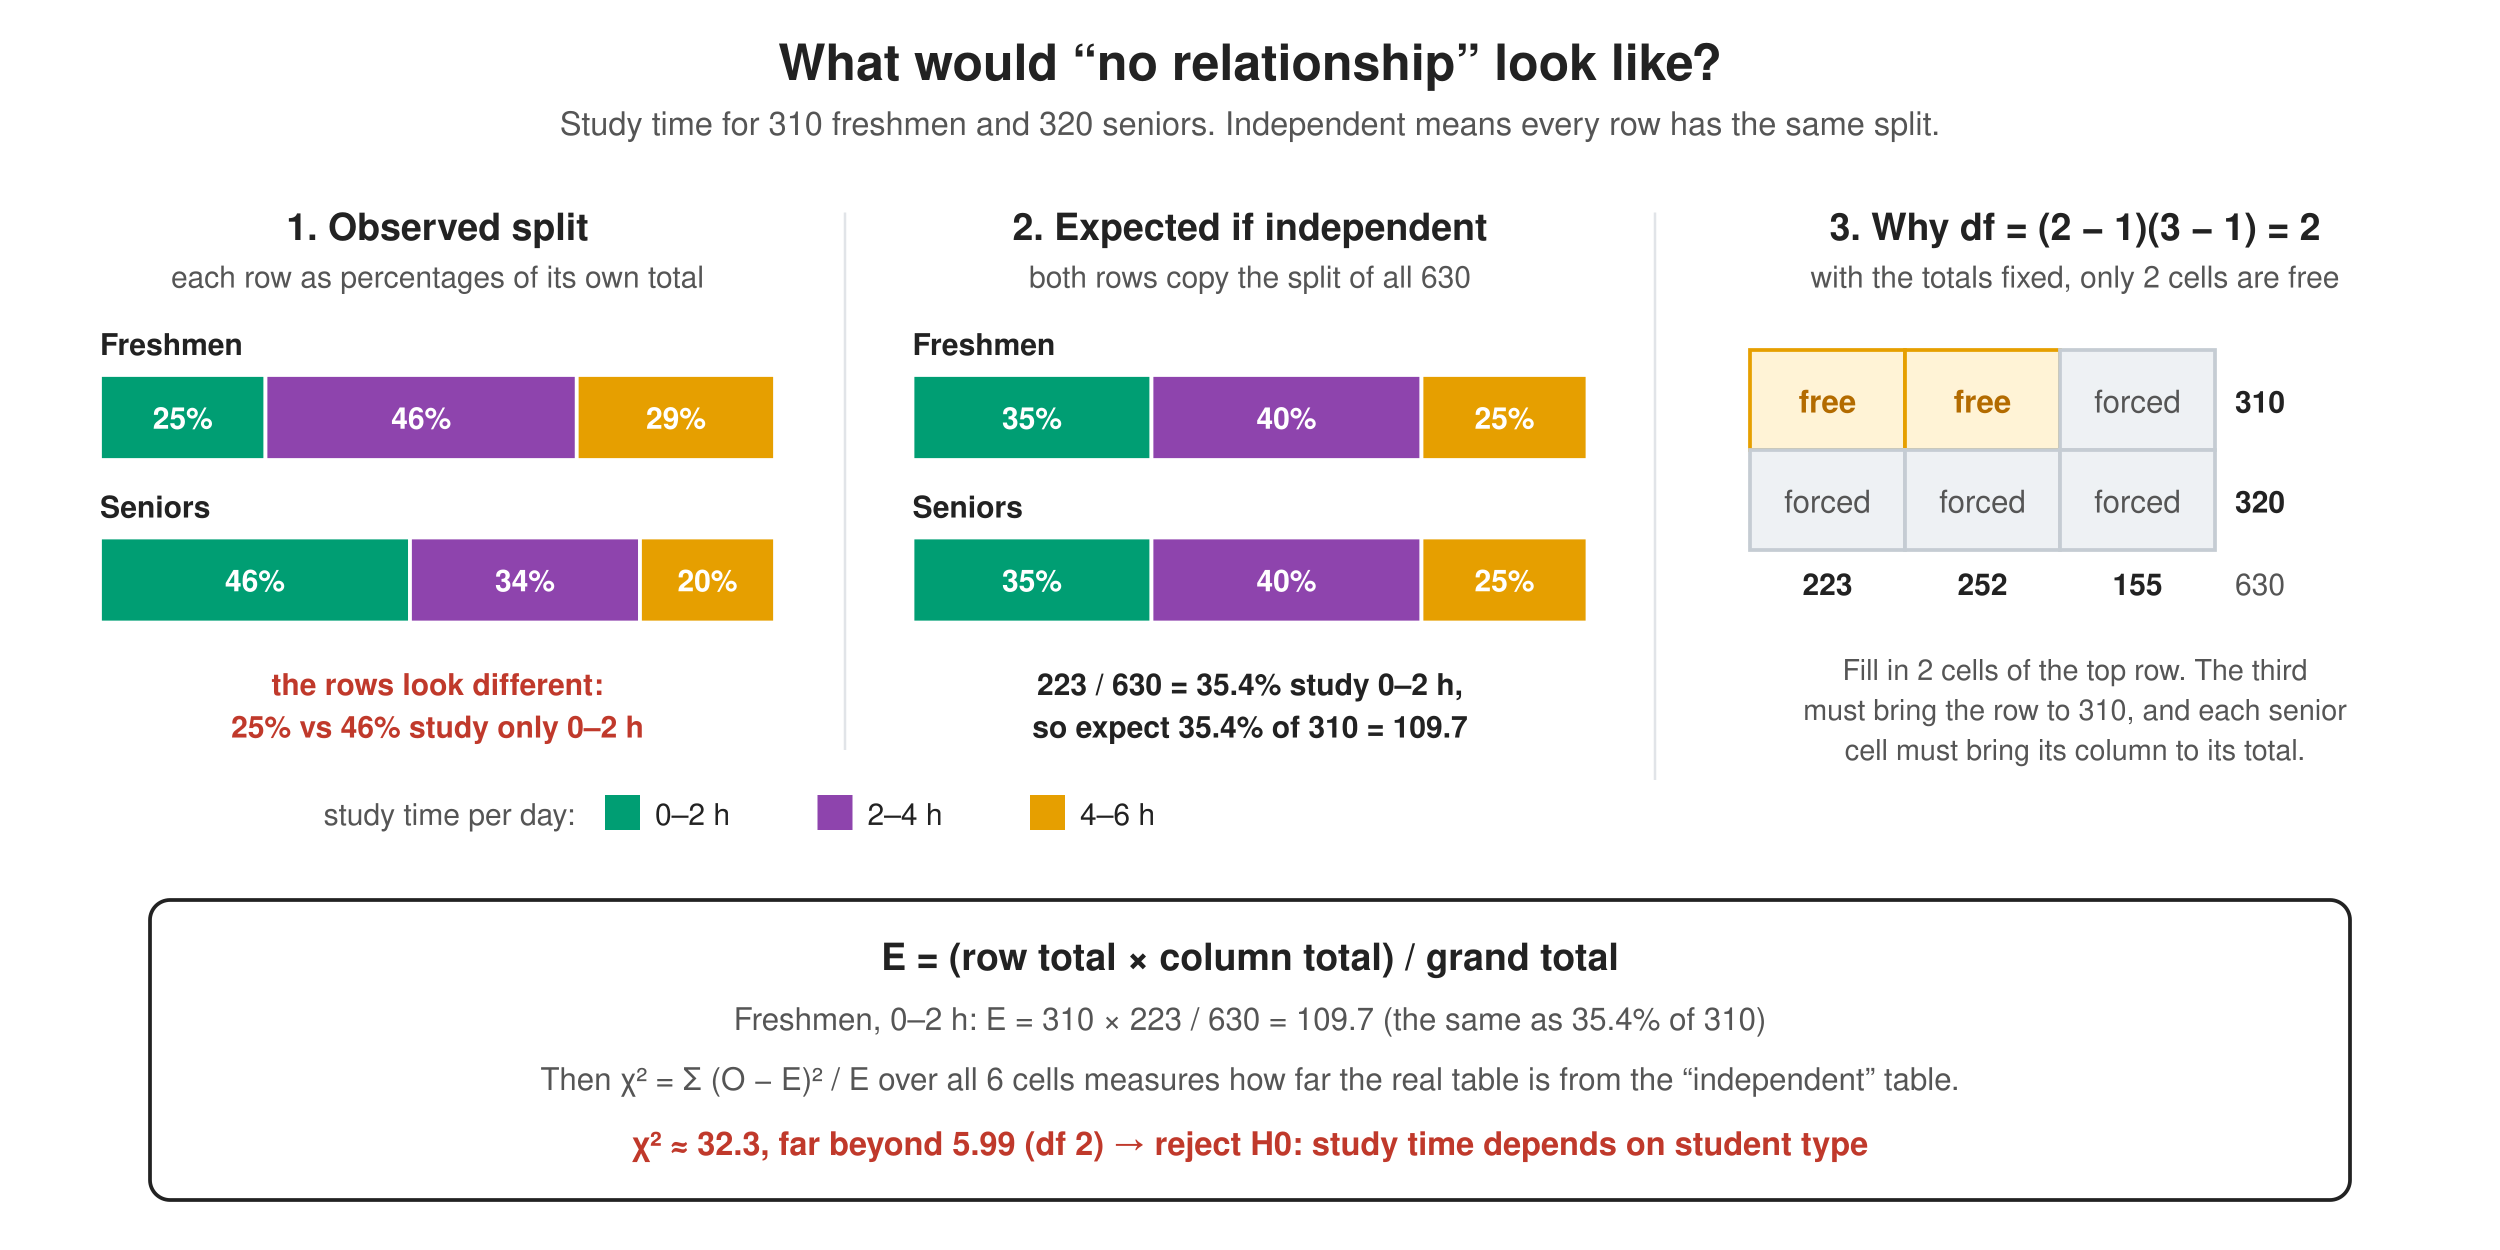
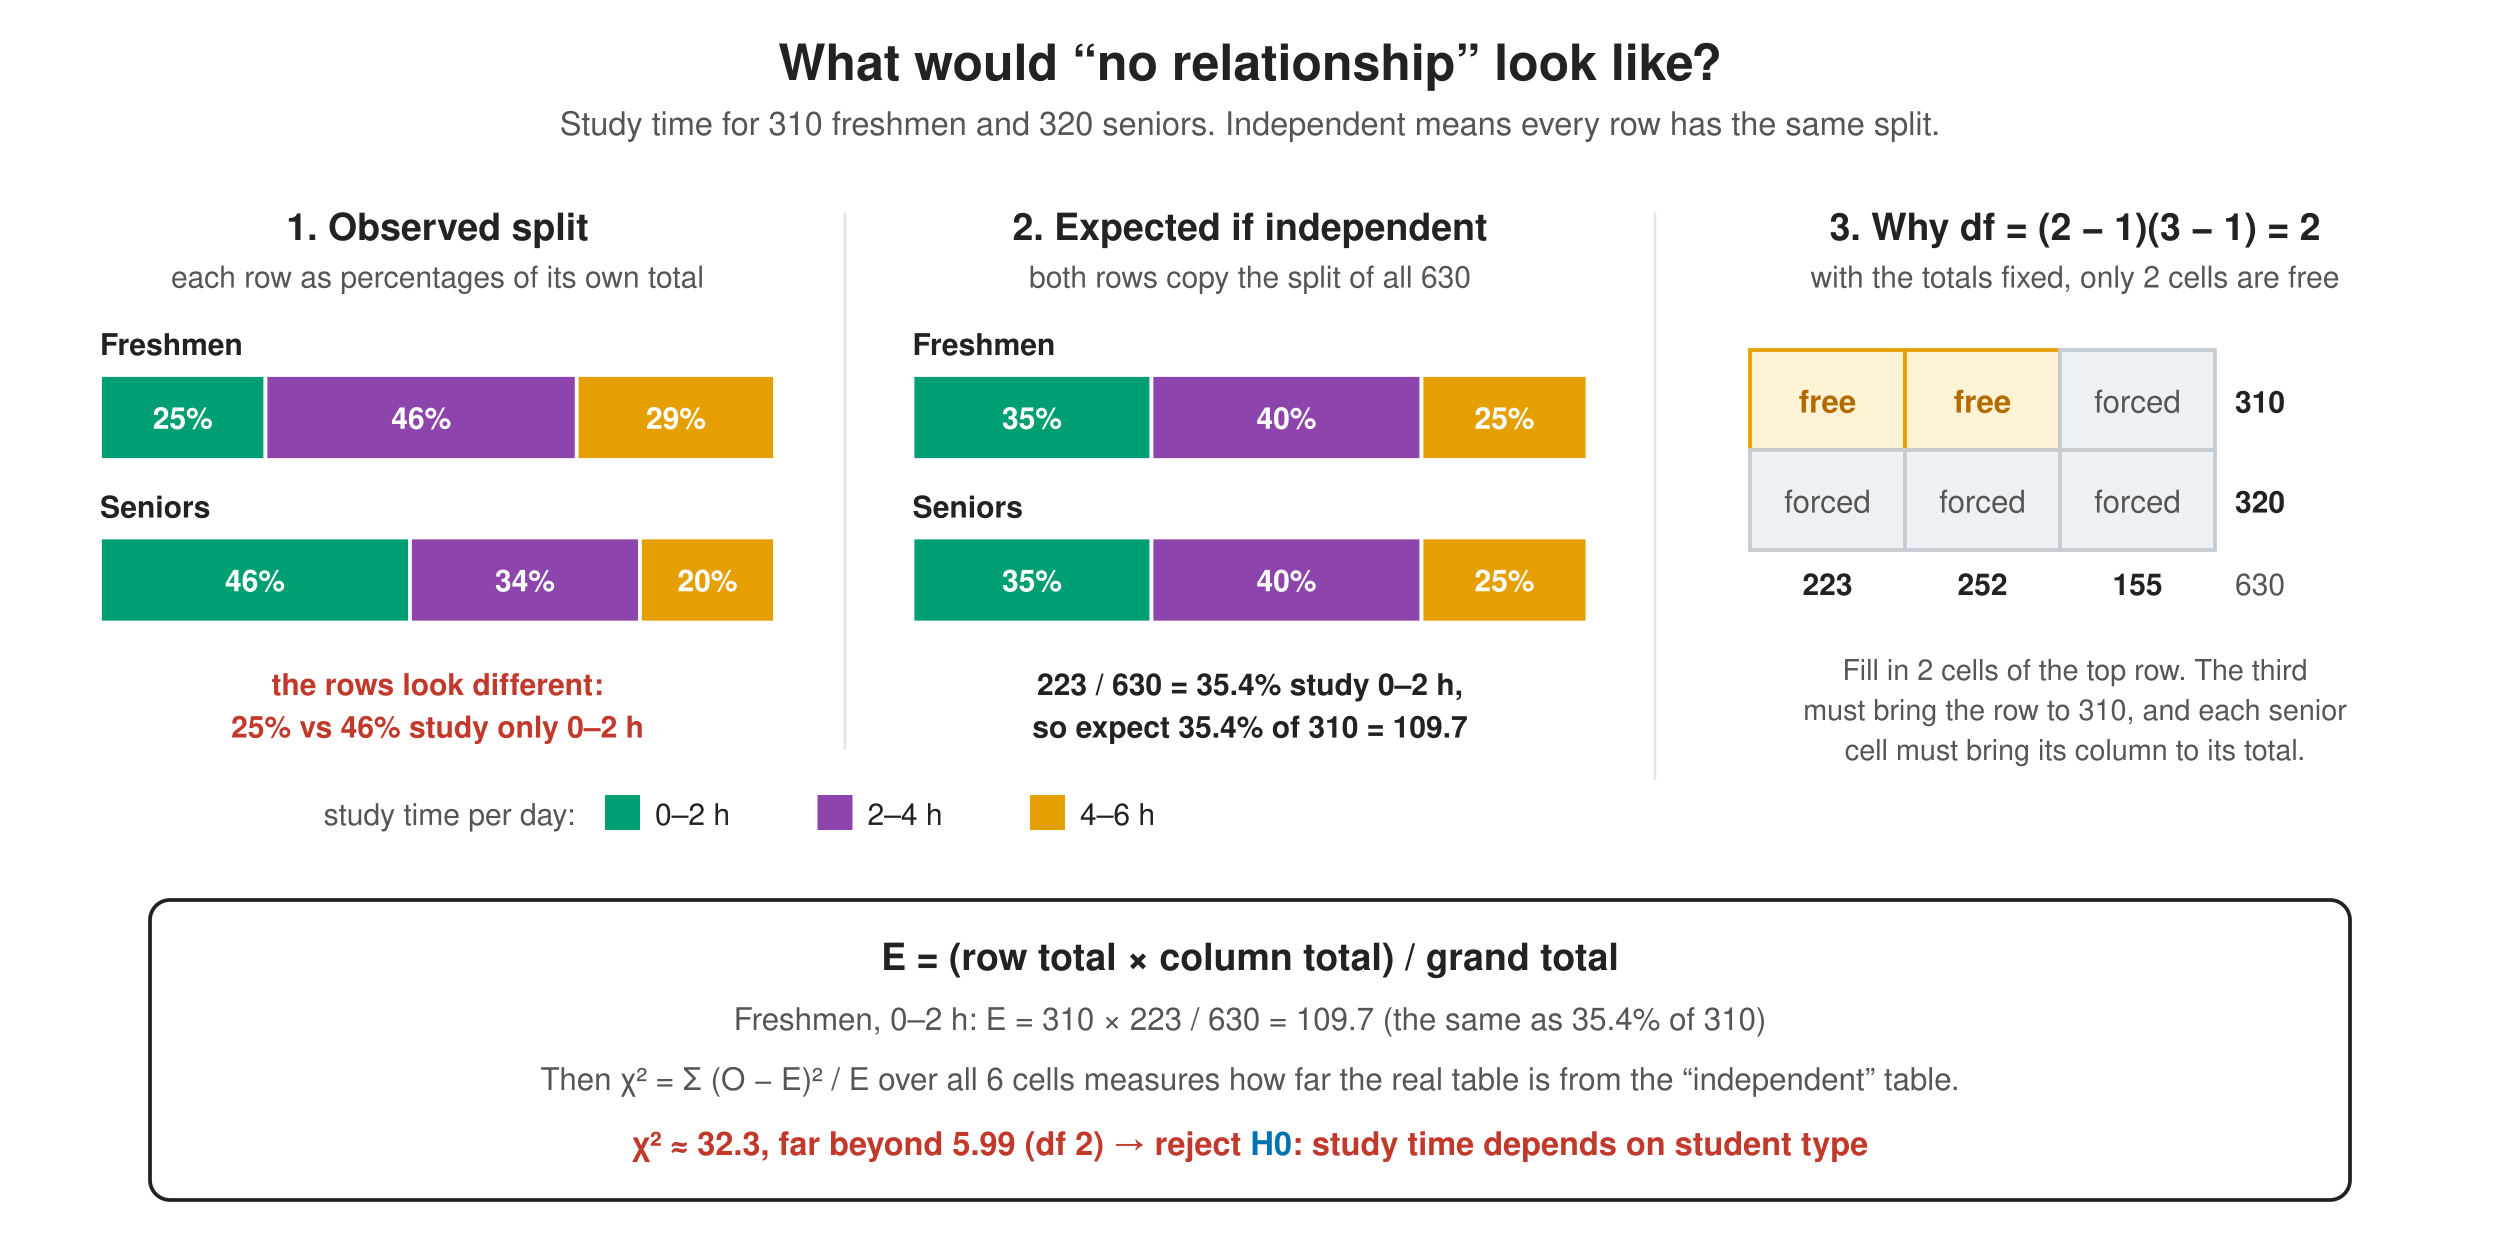
<svg xmlns="http://www.w3.org/2000/svg" width="1000" height="500" viewBox="0 0 1000 500" font-family="Helvetica, Arial, sans-serif">
  <defs>
    <marker id="a" viewBox="0 0 10 10" refX="9" refY="5" markerWidth="6" markerHeight="6" orient="auto-start-reverse">
      <path d="M0,0 L10,5 L0,10 z" fill="#222222" />
    </marker>
  </defs>
  <rect width="100%" height="100%" fill="#ffffff" />
  <text x="500.0" y="32.0" font-size="20" fill="#222222" text-anchor="middle" font-weight="bold">What would “no relationship” look like?</text>
  <text x="500.0" y="54.0" font-size="13" fill="#555555" text-anchor="middle">Study time for 310 freshmen and 320 seniors. Independent means every row has the same split.</text>
  <text x="175.0" y="96.0" font-size="15" fill="#222222" text-anchor="middle" font-weight="bold">1. Observed split</text>
  <text x="175.0" y="115.0" font-size="12" fill="#555555" text-anchor="middle">each row as percentages of its own total</text>
  <text x="40.0" y="142.0" font-size="12" fill="#222222" text-anchor="start" font-weight="bold">Freshmen</text>
  <rect x="40.0" y="150.0" width="66.2" height="34.0" fill="#009E73" stroke="#ffffff" stroke-width="1.5" />
  <text x="73.1" y="171.5" font-size="12" fill="#ffffff" text-anchor="middle" font-weight="bold">25%</text>
  <rect x="106.2" y="150.0" width="124.5" height="34.0" fill="#8E44AD" stroke="#ffffff" stroke-width="1.5" />
  <text x="168.5" y="171.5" font-size="12" fill="#ffffff" text-anchor="middle" font-weight="bold">46%</text>
  <rect x="230.7" y="150.0" width="79.3" height="34.0" fill="#E69F00" stroke="#ffffff" stroke-width="1.5" />
  <text x="270.4" y="171.5" font-size="12" fill="#ffffff" text-anchor="middle" font-weight="bold">29%</text>
  <text x="40.0" y="207.0" font-size="12" fill="#222222" text-anchor="start" font-weight="bold">Seniors</text>
  <rect x="40.0" y="215.0" width="124.0" height="34.0" fill="#009E73" stroke="#ffffff" stroke-width="1.5" />
  <text x="102.0" y="236.5" font-size="12" fill="#ffffff" text-anchor="middle" font-weight="bold">46%</text>
  <rect x="164.0" y="215.0" width="92.0" height="34.0" fill="#8E44AD" stroke="#ffffff" stroke-width="1.5" />
  <text x="210.0" y="236.5" font-size="12" fill="#ffffff" text-anchor="middle" font-weight="bold">34%</text>
  <rect x="256.0" y="215.0" width="54.0" height="34.0" fill="#E69F00" stroke="#ffffff" stroke-width="1.5" />
  <text x="283.0" y="236.5" font-size="12" fill="#ffffff" text-anchor="middle" font-weight="bold">20%</text>
  <text x="175.0" y="278.0" font-size="12" fill="#C0392B" text-anchor="middle" font-weight="bold">the rows look different:</text>
  <text x="175.0" y="295.0" font-size="12" fill="#C0392B" text-anchor="middle" font-weight="bold">25% vs 46% study only 0–2 h</text>
  <text x="500.0" y="96.0" font-size="15" fill="#222222" text-anchor="middle" font-weight="bold">2. Expected if independent</text>
  <text x="500.0" y="115.0" font-size="12" fill="#555555" text-anchor="middle">both rows copy the split of all 630</text>
  <text x="365.0" y="142.0" font-size="12" fill="#222222" text-anchor="start" font-weight="bold">Freshmen</text>
  <rect x="365.0" y="150.0" width="95.6" height="34.0" fill="#009E73" stroke="#ffffff" stroke-width="1.5" />
  <text x="412.8" y="171.5" font-size="12" fill="#ffffff" text-anchor="middle" font-weight="bold">35%</text>
  <rect x="460.6" y="150.0" width="108.0" height="34.0" fill="#8E44AD" stroke="#ffffff" stroke-width="1.5" />
  <text x="514.6" y="171.5" font-size="12" fill="#ffffff" text-anchor="middle" font-weight="bold">40%</text>
  <rect x="568.6" y="150.0" width="66.4" height="34.0" fill="#E69F00" stroke="#ffffff" stroke-width="1.5" />
  <text x="601.8" y="171.5" font-size="12" fill="#ffffff" text-anchor="middle" font-weight="bold">25%</text>
  <text x="365.0" y="207.0" font-size="12" fill="#222222" text-anchor="start" font-weight="bold">Seniors</text>
  <rect x="365.0" y="215.0" width="95.6" height="34.0" fill="#009E73" stroke="#ffffff" stroke-width="1.5" />
  <text x="412.8" y="236.5" font-size="12" fill="#ffffff" text-anchor="middle" font-weight="bold">35%</text>
  <rect x="460.6" y="215.0" width="108.0" height="34.0" fill="#8E44AD" stroke="#ffffff" stroke-width="1.5" />
  <text x="514.6" y="236.5" font-size="12" fill="#ffffff" text-anchor="middle" font-weight="bold">40%</text>
  <rect x="568.6" y="215.0" width="66.4" height="34.0" fill="#E69F00" stroke="#ffffff" stroke-width="1.5" />
  <text x="601.8" y="236.5" font-size="12" fill="#ffffff" text-anchor="middle" font-weight="bold">25%</text>
  <text x="500.0" y="278.0" font-size="12" fill="#222222" text-anchor="middle" font-weight="bold">223 / 630 = 35.4% study 0–2 h,</text>
  <text x="500.0" y="295.0" font-size="12" fill="#222222" text-anchor="middle" font-weight="bold">so expect 35.4% of 310 = 109.7</text>
  <text x="230.0" y="330.0" font-size="12" fill="#555555" text-anchor="end">study time per day:</text>
  <rect x="242.0" y="318" width="14" height="14" fill="#009E73" />
  <text x="262.0" y="330.0" font-size="12" fill="#222222" text-anchor="start">0–2 h</text>
  <rect x="327.0" y="318" width="14" height="14" fill="#8E44AD" />
  <text x="347.0" y="330.0" font-size="12" fill="#222222" text-anchor="start">2–4 h</text>
  <rect x="412.0" y="318" width="14" height="14" fill="#E69F00" />
  <text x="432.0" y="330.0" font-size="12" fill="#222222" text-anchor="start">4–6 h</text>
  <text x="830.0" y="96.0" font-size="15" fill="#222222" text-anchor="middle" font-weight="bold">3. Why df = (2 − 1)(3 − 1) = 2</text>
  <text x="830.0" y="115.0" font-size="12" fill="#555555" text-anchor="middle">with the totals fixed, only 2 cells are free</text>
  <rect x="700.0" y="140.0" width="62" height="40" fill="#FFF3D6" stroke="#E69F00" stroke-width="1.5" />
  <text x="731.0" y="165.0" font-size="12.5" fill="#B36B00" text-anchor="middle" font-weight="bold">free</text>
  <rect x="762.0" y="140.0" width="62" height="40" fill="#FFF3D6" stroke="#E69F00" stroke-width="1.5" />
  <text x="793.0" y="165.0" font-size="12.5" fill="#B36B00" text-anchor="middle" font-weight="bold">free</text>
  <rect x="824.0" y="140.0" width="62" height="40" fill="#EEF1F4" stroke="#C5CCD3" stroke-width="1.5" />
  <text x="855.0" y="165.0" font-size="12.5" fill="#555555" text-anchor="middle">forced</text>
  <rect x="700.0" y="180.0" width="62" height="40" fill="#EEF1F4" stroke="#C5CCD3" stroke-width="1.5" />
  <text x="731.0" y="205.0" font-size="12.5" fill="#555555" text-anchor="middle">forced</text>
  <rect x="762.0" y="180.0" width="62" height="40" fill="#EEF1F4" stroke="#C5CCD3" stroke-width="1.5" />
  <text x="793.0" y="205.0" font-size="12.5" fill="#555555" text-anchor="middle">forced</text>
  <rect x="824.0" y="180.0" width="62" height="40" fill="#EEF1F4" stroke="#C5CCD3" stroke-width="1.5" />
  <text x="855.0" y="205.0" font-size="12.5" fill="#555555" text-anchor="middle">forced</text>
  <text x="894.0" y="165.0" font-size="12" fill="#222222" text-anchor="start" font-weight="bold">310</text>
  <text x="894.0" y="205.0" font-size="12" fill="#222222" text-anchor="start" font-weight="bold">320</text>
  <text x="731.0" y="238.0" font-size="12" fill="#222222" text-anchor="middle" font-weight="bold">223</text>
  <text x="793.0" y="238.0" font-size="12" fill="#222222" text-anchor="middle" font-weight="bold">252</text>
  <text x="855.0" y="238.0" font-size="12" fill="#222222" text-anchor="middle" font-weight="bold">155</text>
  <text x="894.0" y="238.0" font-size="12" fill="#555555" text-anchor="start">630</text>
  <text x="830.0" y="272.0" font-size="11.5" fill="#555555" text-anchor="middle">Fill in 2 cells of the top row. The third</text>
  <text x="830.0" y="288.0" font-size="11.5" fill="#555555" text-anchor="middle">must bring the row to 310, and each senior</text>
  <text x="830.0" y="304.0" font-size="11.5" fill="#555555" text-anchor="middle">cell must bring its column to its total.</text>
  <line x1="338.0" y1="85.0" x2="338.0" y2="300.0" stroke="#E1E4E8" stroke-width="1" />
  <line x1="662.0" y1="85.0" x2="662.0" y2="312.0" stroke="#E1E4E8" stroke-width="1" />
  <rect x="60.0" y="360.0" width="880.0" height="120.0" rx="8" fill="#FFFFFF" stroke="#222222" stroke-width="1.5" />
  <text x="500.0" y="388.0" font-size="15" fill="#222222" text-anchor="middle" font-weight="bold">E = (row total × column total) / grand total</text>
  <text x="500.0" y="412.0" font-size="12.5" fill="#555555" text-anchor="middle">Freshmen, 0–2 h:  E = 310 × 223 / 630 = 109.7   (the same as 35.4% of 310)</text>
  <text x="500.0" y="436.0" font-size="12.5" fill="#555555" text-anchor="middle">Then χ² = Σ (O − E)² / E over all 6 cells measures how far the real table is from the “independent” table.</text>
-   <text x="500.0" y="462.0" font-size="13" fill="#C0392B" text-anchor="middle" font-weight="bold">χ² ≈ 32.3, far beyond 5.99 (df 2) → reject H0: study time depends on student type</text>
+   <text x="500.0" y="462.0" font-size="13" fill="#C0392B" text-anchor="middle" font-weight="bold">χ² ≈ 32.3, far beyond 5.99 (df 2) → reject <tspan fill="#0072B2">H0</tspan>: study time depends on student type</text>
</svg>
